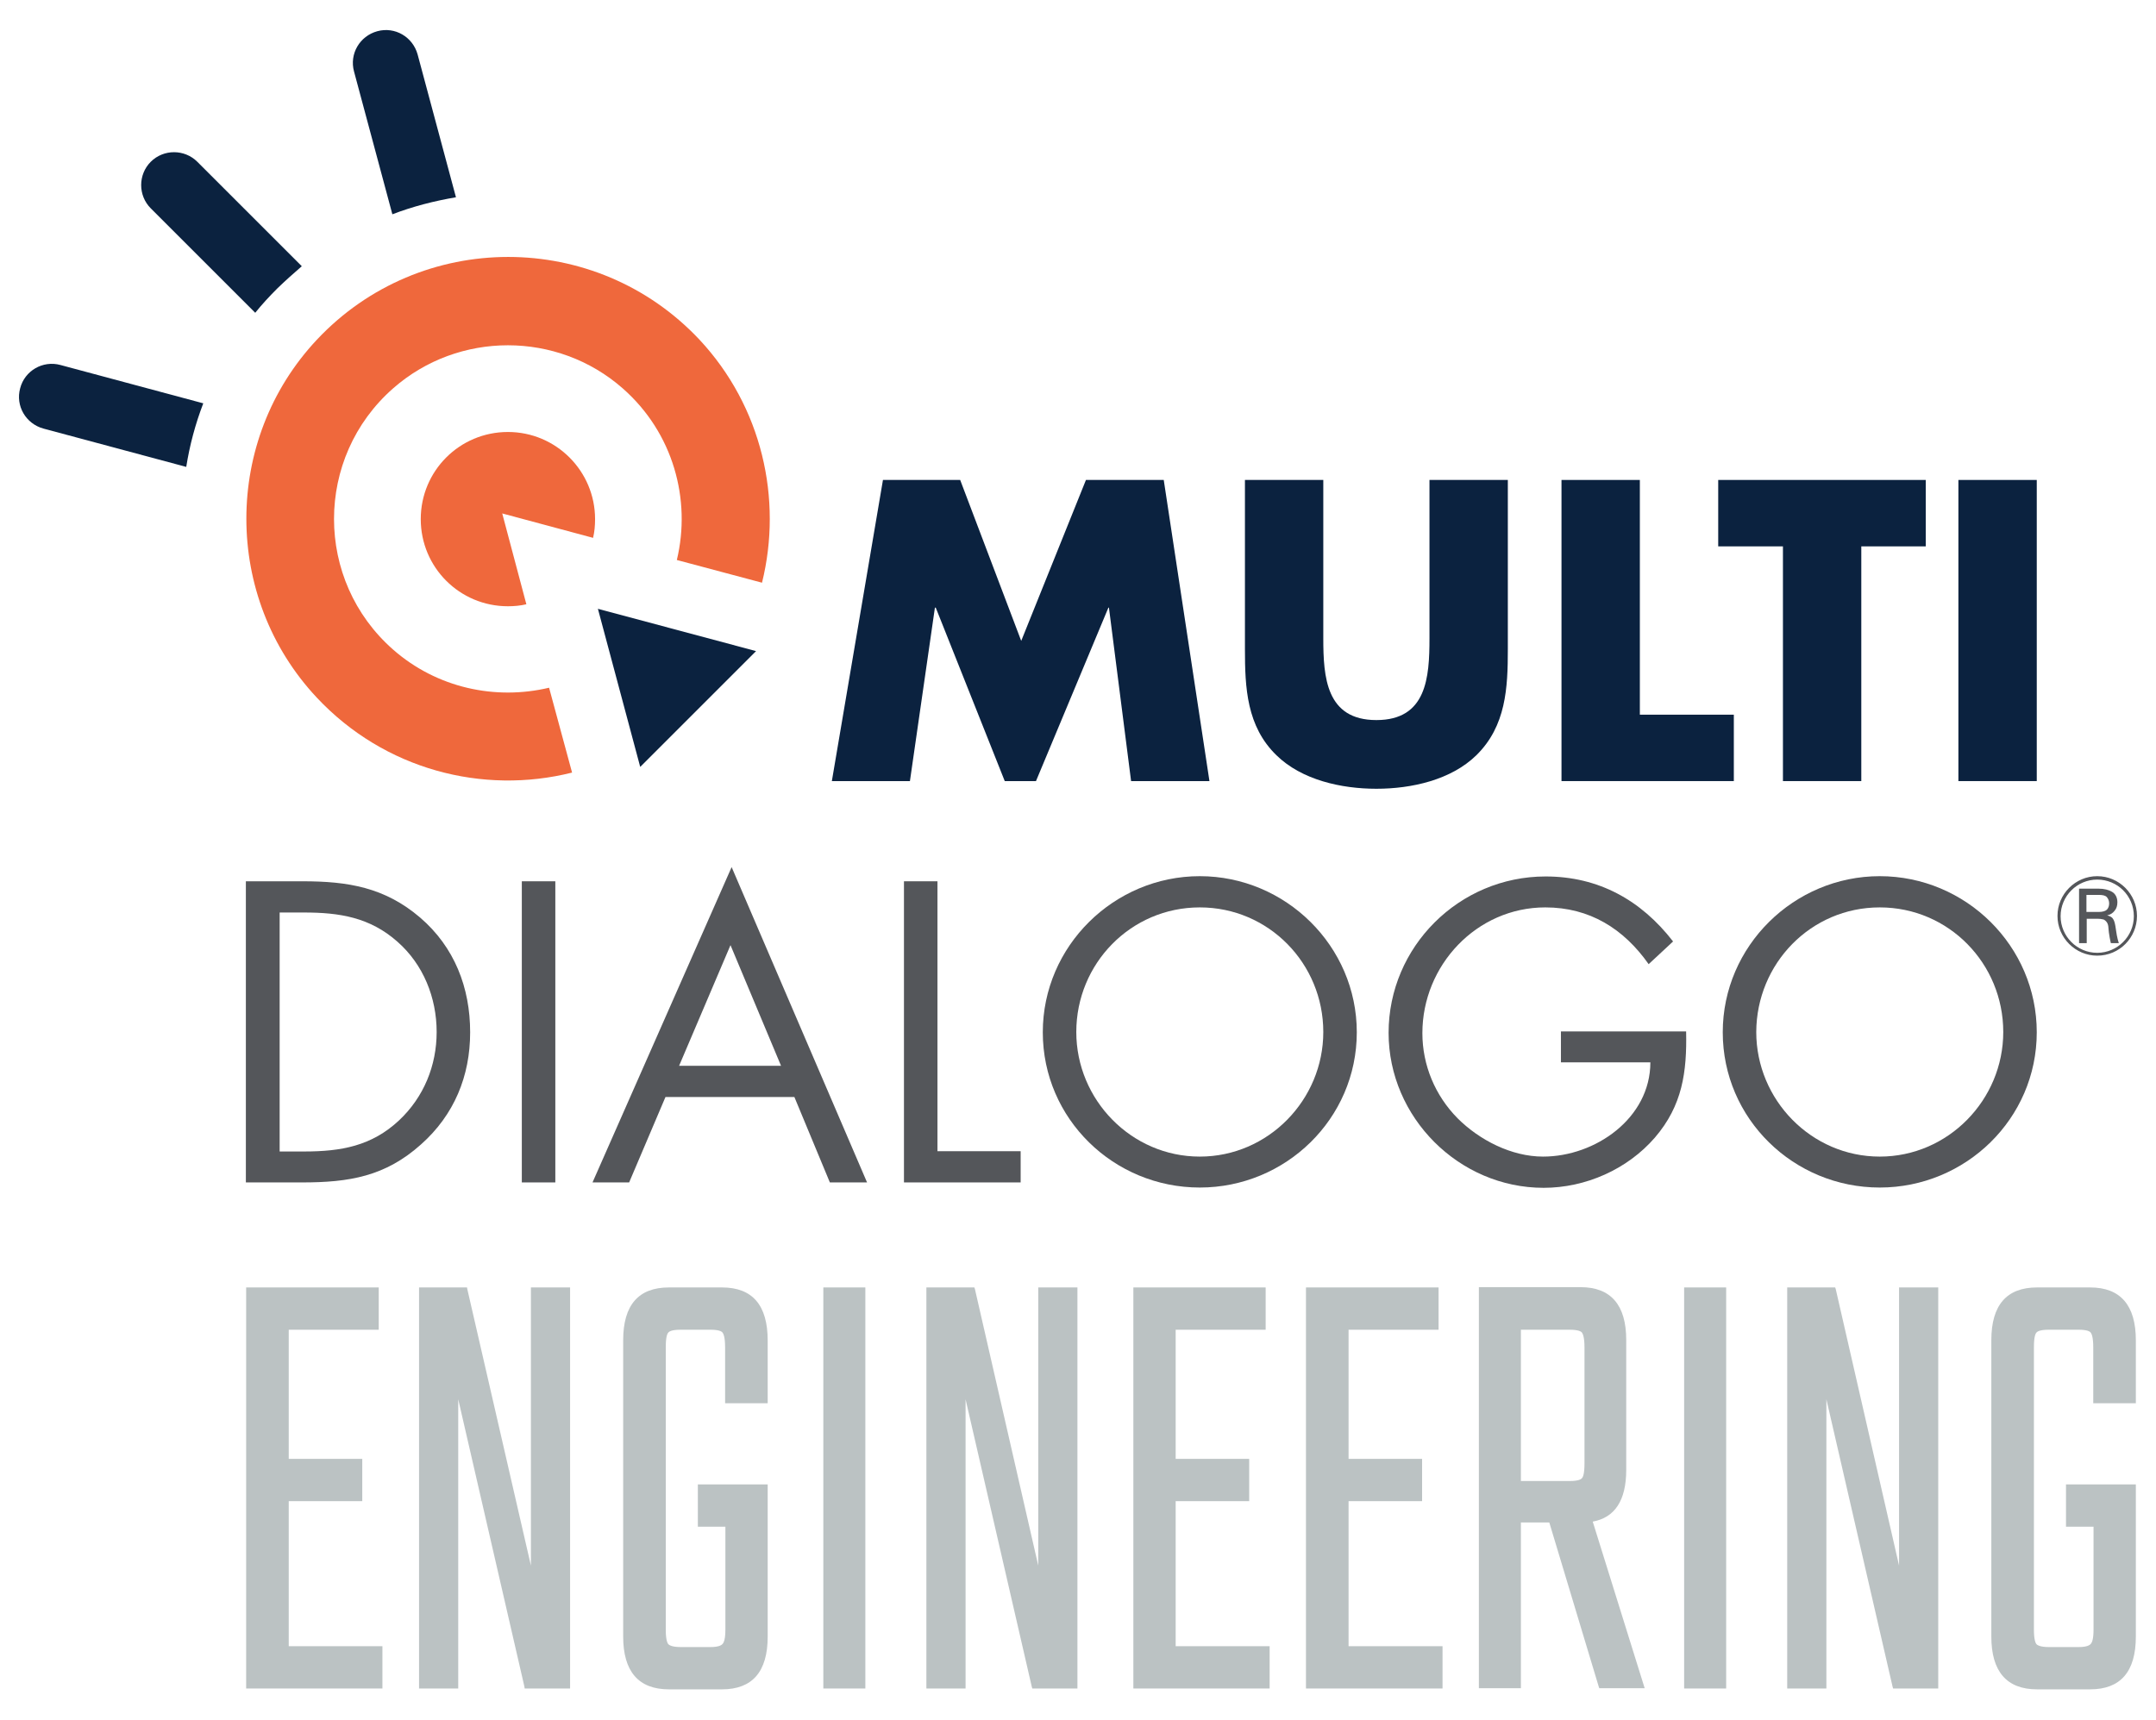
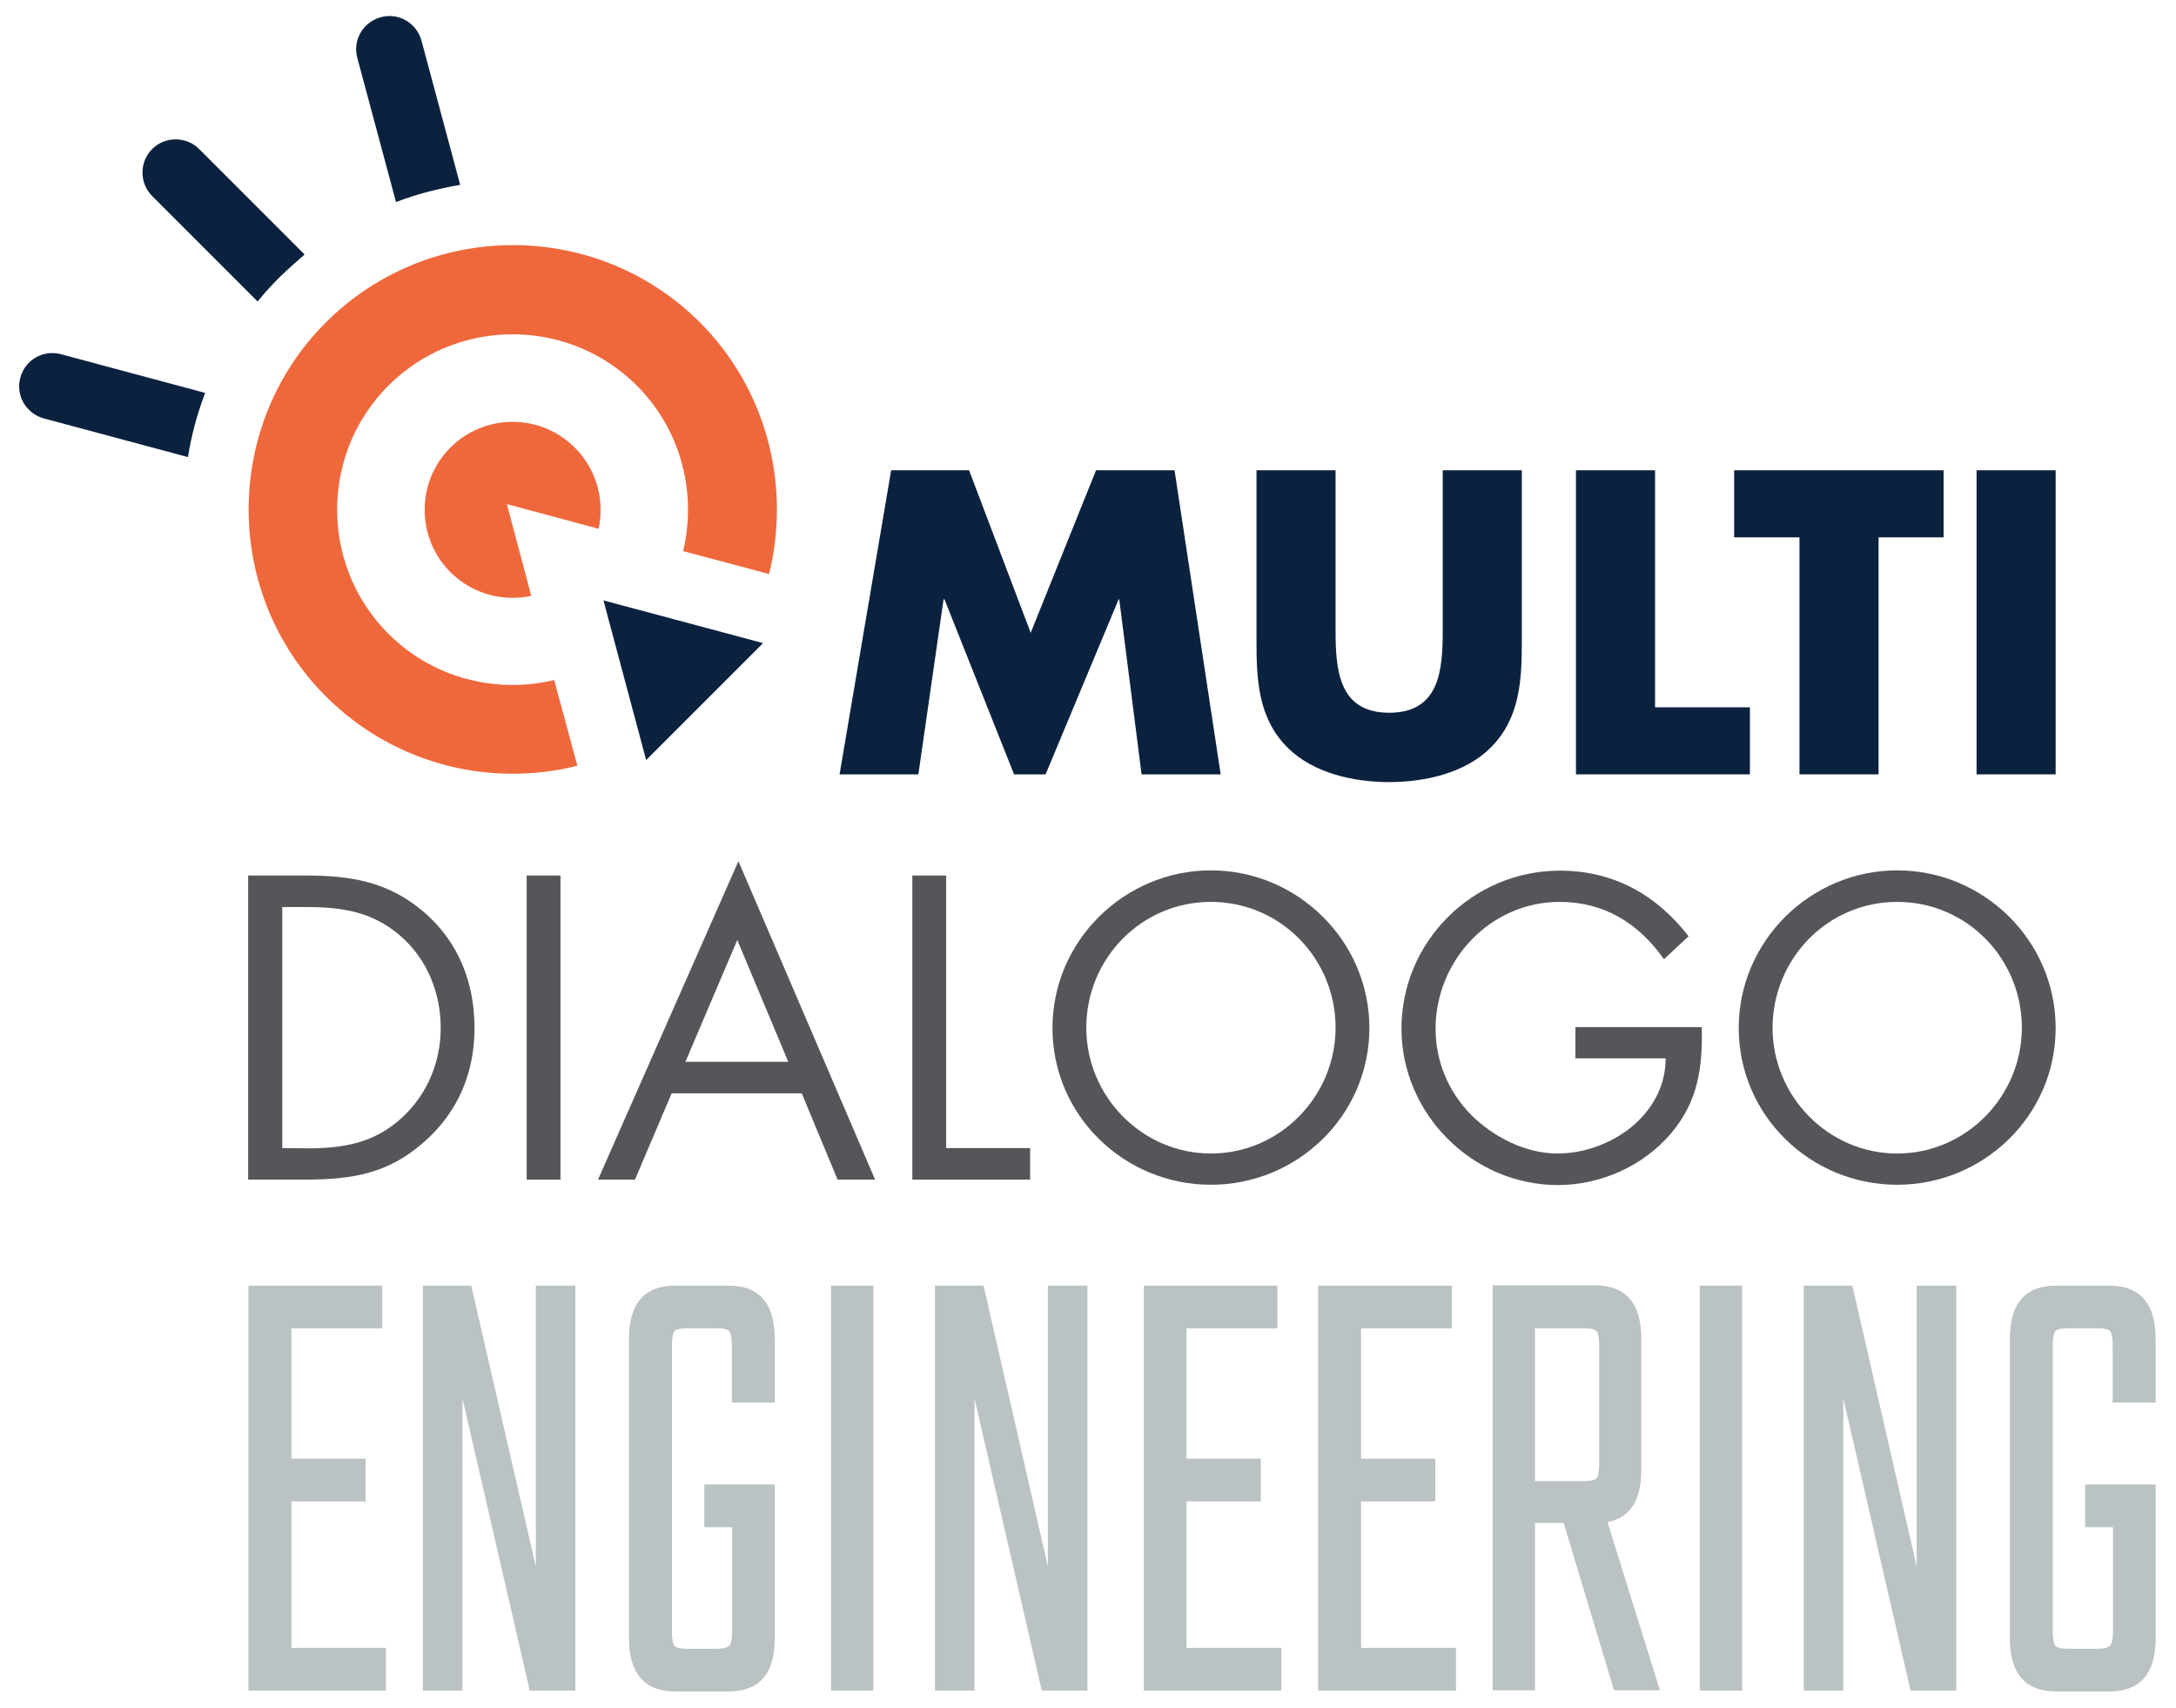
- <svg xmlns="http://www.w3.org/2000/svg" version="1.1" id="Livello_1" x="0px" y="0px" viewBox="0 0 759.4 605.7" style="enable-background:new 0 0 759.4 605.7;" xml:space="preserve">
+ <svg xmlns="http://www.w3.org/2000/svg" version="1.1" id="Livello_1" x="0px" y="0px" viewBox="0 0 759.4 595.7" style="enable-background:new 0 0 759.4 595.7;" xml:space="preserve">
  <style type="text/css">
	.st0{fill-rule:evenodd;clip-rule:evenodd;fill:#54565A;}
- 	.st1{fill:#54565A;}
- 	.st2{fill:#EF683C;}
- 	.st3{fill-rule:evenodd;clip-rule:evenodd;fill:#0B223F;}
- 	.st4{fill:#0B223F;}
- 	.st5{fill:#BBC2C3;}
+ 	.st1{fill:#EF683C;}
+ 	.st2{fill-rule:evenodd;clip-rule:evenodd;fill:#0B223F;}
+ 	.st3{fill:#0B223F;}
+ 	.st4{fill:#BBC2C3;}
</style>
  <g>
-     <path class="st0" d="M86.7,416.6h19.7c16.6,0,29.3-2.1,41.9-13.4c11.7-10.4,17.3-24.1,17.3-39.5c0-15.7-5.5-30-17.6-40.4   c-12.5-10.7-25.5-12.8-41.4-12.8h-20V416.6z M98.5,405.6v-84.1h8.6c12.5,0,23.2,1.7,32.9,10.3c9.1,8,13.8,19.7,13.8,31.8   c0,11.8-4.5,22.9-13.2,31.1c-9.7,9.1-20.5,11-33.5,11H98.5z" />
-     <rect x="183.8" y="310.5" class="st0" width="11.8" height="106.1" />
-     <path class="st0" d="M279.8,386.5l12.5,30.1h13.1l-47.7-111.1l-49,111.1h12.9l12.8-30.1H279.8z M275.1,375.5h-35.9l18.1-42.5   L275.1,375.5z" />
-     <polygon class="st0" points="330.2,310.5 318.4,310.5 318.4,416.6 359.5,416.6 359.5,405.6 330.2,405.6  " />
-     <path class="st0" d="M422.6,308.7c-30.2,0-55.3,24.6-55.3,55c0,30.5,25,54.7,55.3,54.7c30.2,0,55.3-24.2,55.3-54.7   C477.9,333.3,452.8,308.7,422.6,308.7 M422.6,319.7c24.3,0,43.5,19.8,43.5,43.9c0,23.9-19.4,43.9-43.5,43.9   c-24.1,0-43.5-20-43.5-43.9C379.1,339.5,398.3,319.7,422.6,319.7" />
-     <path class="st0" d="M549.8,363.3v11h31.5c0,19.7-19.4,33.2-37.8,33.2c-11.1,0-22.4-5.8-30.1-13.5c-7.9-8-12.4-18.7-12.4-30   c0-23.9,19.1-44.3,43.3-44.3c15.6,0,27.6,7.5,36.4,20l8.6-8c-11.3-14.6-26.3-22.9-44.9-22.9c-30.5,0-55.3,24.8-55.3,55.1   c0,29.8,24.8,54.6,54.6,54.6c14.8,0,29.5-6.5,39.2-17.7c9.7-11.3,11.3-23.1,11-37.4H549.8z" />
-     <path class="st0" d="M662.1,308.7c-30.2,0-55.3,24.6-55.3,55c0,30.5,25,54.7,55.3,54.7c30.2,0,55.3-24.2,55.3-54.7   C717.4,333.3,692.4,308.7,662.1,308.7 M662.1,319.7c24.3,0,43.5,19.8,43.5,43.9c0,23.9-19.4,43.9-43.5,43.9   c-24.1,0-43.5-20-43.5-43.9C618.7,339.5,637.8,319.7,662.1,319.7" />
-     <path class="st0" d="M735,323.6v8.7h-2.7v-19.2h6.9c1.9,0,3.5,0.4,4.7,1.1c1.2,0.7,1.9,2,1.9,3.7c0,1.2-0.3,2.2-1,3   c-0.6,0.8-1.5,1.4-2.6,1.6c1.1,0.3,1.8,0.7,2.1,1.3c0.4,0.6,0.6,1.4,0.8,2.5c0.2,1.1,0.3,2.2,0.5,3.2c0.2,1,0.4,1.9,0.7,2.8h-2.8   c-0.1-0.6-0.3-1.2-0.4-1.9c-0.1-0.7-0.2-1.4-0.3-1.9c-0.1-0.6-0.1-1.3-0.2-2.1c-0.1-0.8-0.4-1.4-0.8-1.8c-0.4-0.4-0.8-0.7-1.2-0.7   c-0.4-0.1-1-0.2-1.7-0.2H735z M734.9,321.3h4.4c1.3,0,2.3-0.3,2.8-0.8c0.5-0.5,0.8-1.3,0.8-2.2s-0.3-1.6-0.8-2.2   c-0.5-0.6-1.5-0.8-2.8-0.8h-4.4V321.3z" />
-     <path class="st1" d="M738.7,336.7c-7.7,0-14-6.3-14-14c0-7.7,6.3-14,14-14c7.7,0,14,6.3,14,14C752.7,330.4,746.5,336.7,738.7,336.7   z M738.7,309.9c-7.1,0-12.9,5.8-12.9,12.9c0,7.1,5.8,12.9,12.9,12.9c7.1,0,12.9-5.8,12.9-12.9C751.6,315.6,745.8,309.9,738.7,309.9   z" />
-     <path class="st2" d="M176.9,180.9l32,8.6c0.5-2.1,0.7-4.3,0.7-6.6c0-16.9-13.7-30.7-30.7-30.7s-30.7,13.7-30.7,30.7   s13.7,30.7,30.7,30.7c2.2,0,4.4-0.2,6.5-0.7L176.9,180.9z" />
-     <path class="st2" d="M193.4,242.3c-18.9,4.5-39.5,0.1-54.9-13.4c-27.8-24.4-27.8-67.7,0-92.1c23-20.2,57.8-20.2,80.8,0   c17.9,15.7,24.2,39.3,19.1,60.5l30,8c7.3-29.5,0-62-22-85.6c-36.5-38.9-98.3-38.9-134.8,0c-33.1,35.3-33.1,90.8,0,126.1   c23.8,25.4,58.5,34.3,89.9,26.4L193.4,242.3z" />
-     <polygon class="st3" points="210.6,214.5 266.3,229.4 225.5,270.2  " />
+     <path class="st0" d="M86.7,411.6h19.7c16.6,0,29.3-2.1,41.9-13.4c11.7-10.4,17.3-24.1,17.3-39.5c0-15.7-5.5-30-17.6-40.4   c-12.5-10.7-25.5-12.8-41.4-12.8h-20v106.1H86.7z M98.5,400.6v-84.1h8.6c12.5,0,23.2,1.7,32.9,10.3c9.1,8,13.8,19.7,13.8,31.8   c0,11.8-4.5,22.9-13.2,31.1c-9.7,9.1-20.5,11-33.5,11L98.5,400.6L98.5,400.6z" />
+     <rect x="183.8" y="305.5" class="st0" width="11.8" height="106.1" />
+     <path class="st0" d="M279.8,381.5l12.5,30.1h13.1l-47.7-111.1l-49,111.1h12.9l12.8-30.1H279.8z M275.1,370.5h-35.9l18.1-42.5   L275.1,370.5z" />
+     <polygon class="st0" points="330.2,305.5 318.4,305.5 318.4,411.6 359.5,411.6 359.5,400.6 330.2,400.6  " />
+     <path class="st0" d="M422.6,303.7c-30.2,0-55.3,24.6-55.3,55c0,30.5,25,54.7,55.3,54.7c30.2,0,55.3-24.2,55.3-54.7   C477.9,328.3,452.8,303.7,422.6,303.7 M422.6,314.7c24.3,0,43.5,19.8,43.5,43.9c0,23.9-19.4,43.9-43.5,43.9s-43.5-20-43.5-43.9   C379.1,334.5,398.3,314.7,422.6,314.7" />
+     <path class="st0" d="M549.8,358.3v11h31.5c0,19.7-19.4,33.2-37.8,33.2c-11.1,0-22.4-5.8-30.1-13.5c-7.9-8-12.4-18.7-12.4-30   c0-23.9,19.1-44.3,43.3-44.3c15.6,0,27.6,7.5,36.4,20l8.6-8c-11.3-14.6-26.3-22.9-44.9-22.9c-30.5,0-55.3,24.8-55.3,55.1   c0,29.8,24.8,54.6,54.6,54.6c14.8,0,29.5-6.5,39.2-17.7c9.7-11.3,11.3-23.1,11-37.4h-44.1V358.3z" />
+     <path class="st0" d="M662.1,303.7c-30.2,0-55.3,24.6-55.3,55c0,30.5,25,54.7,55.3,54.7c30.2,0,55.3-24.2,55.3-54.7   C717.4,328.3,692.4,303.7,662.1,303.7 M662.1,314.7c24.3,0,43.5,19.8,43.5,43.9c0,23.9-19.4,43.9-43.5,43.9s-43.5-20-43.5-43.9   C618.7,334.5,637.8,314.7,662.1,314.7" />
+     <path class="st1" d="M176.9,175.9l32,8.6c0.5-2.1,0.7-4.3,0.7-6.6c0-16.9-13.7-30.7-30.7-30.7s-30.7,13.7-30.7,30.7   s13.7,30.7,30.7,30.7c2.2,0,4.4-0.2,6.5-0.7L176.9,175.9z" />
+     <path class="st1" d="M193.4,237.3c-18.9,4.5-39.5,0.1-54.9-13.4c-27.8-24.4-27.8-67.7,0-92.1c23-20.2,57.8-20.2,80.8,0   c17.9,15.7,24.2,39.3,19.1,60.5l30,8c7.3-29.5,0-62-22-85.6c-36.5-38.9-98.3-38.9-134.8,0c-33.1,35.3-33.1,90.8,0,126.1   c23.8,25.4,58.5,34.3,89.9,26.4L193.4,237.3z" />
+     <polygon class="st2" points="210.6,209.5 266.3,224.4 225.5,265.2  " />
    <g>
-       <path class="st4" d="M106.3,93.8L69.5,57c-4.5-4.5-11.9-4.5-16.4,0l0,0c-4.5,4.5-4.5,11.9,0,16.4l36.8,36.8c2.4-3,5-5.8,7.8-8.6    C100.5,98.9,103.4,96.3,106.3,93.8z" />
-       <path class="st4" d="M7.1,136.8L7.1,136.8c-1.7,6.2,2,12.5,8.2,14.2l50.3,13.5c1.2-7.6,3.2-15.1,6-22.4l-50.3-13.5    C15.1,126.9,8.7,130.6,7.1,136.8z" />
-       <path class="st4" d="M132.9,11L132.9,11c-6.2,1.7-9.9,8-8.2,14.2l13.5,50.3c7.3-2.8,14.8-4.7,22.4-6l-13.5-50.3    C145.4,13,139.1,9.3,132.9,11z" />
+       <path class="st3" d="M106.3,88.8L69.5,52c-4.5-4.5-11.9-4.5-16.4,0l0,0c-4.5,4.5-4.5,11.9,0,16.4l36.8,36.8c2.4-3,5-5.8,7.8-8.6    C100.5,93.9,103.4,91.3,106.3,88.8z" />
+       <path class="st3" d="M7.1,131.8L7.1,131.8c-1.7,6.2,2,12.5,8.2,14.2l50.3,13.5c1.2-7.6,3.2-15.1,6-22.4l-50.3-13.5    C15.1,121.9,8.7,125.6,7.1,131.8z" />
+       <path class="st3" d="M132.9,6L132.9,6c-6.2,1.7-9.9,8-8.2,14.2l13.5,50.3c7.3-2.8,14.8-4.7,22.4-6l-13.5-50.3    C145.4,8,139.1,4.3,132.9,6z" />
    </g>
-     <path class="st3" d="M503.5,169.1v55.8c0,13.8-1,28.8-18.7,28.8c-17.7,0-18.7-15.1-18.7-28.8v-55.8h-27.6v59.6   c0,13.6,0.6,27.2,11.1,37.4c8.9,8.7,22.8,11.8,35.2,11.8c12.4,0,26.3-3.1,35.2-11.8c10.5-10.3,11.1-23.8,11.1-37.4v-59.6H503.5z" />
-     <polygon class="st3" points="577.6,169.1 550,169.1 550,275.2 610.7,275.2 610.7,251.8 577.6,251.8  " />
-     <polygon class="st3" points="655.6,192.5 678.3,192.5 678.3,169.1 605.2,169.1 605.2,192.5 628,192.5 628,275.2 655.6,275.2  " />
-     <rect x="689.8" y="169.1" class="st3" width="27.6" height="106.1" />
-     <polygon class="st3" points="293,275.2 320.5,275.2 329.3,214.1 329.6,214.1 353.9,275.2 364.9,275.2 390.4,214.1 390.6,214.1    398.4,275.2 426,275.2 409.9,169.1 382.5,169.1 359.7,225.8 338.2,169.1 311,169.1  " />
+     <path class="st2" d="M503.5,164.1v55.8c0,13.8-1,28.8-18.7,28.8s-18.7-15.1-18.7-28.8v-55.8h-27.6v59.6c0,13.6,0.6,27.2,11.1,37.4   c8.9,8.7,22.8,11.8,35.2,11.8c12.4,0,26.3-3.1,35.2-11.8c10.5-10.3,11.1-23.8,11.1-37.4v-59.6H503.5z" />
+     <polygon class="st2" points="577.6,164.1 550,164.1 550,270.2 610.7,270.2 610.7,246.8 577.6,246.8  " />
+     <polygon class="st2" points="655.6,187.5 678.3,187.5 678.3,164.1 605.2,164.1 605.2,187.5 628,187.5 628,270.2 655.6,270.2  " />
+     <rect x="689.8" y="164.1" class="st2" width="27.6" height="106.1" />
+     <polygon class="st2" points="293,270.2 320.5,270.2 329.3,209.1 329.6,209.1 353.9,270.2 364.9,270.2 390.4,209.1 390.6,209.1    398.4,270.2 426,270.2 409.9,164.1 382.5,164.1 359.7,220.8 338.2,164.1 311,164.1  " />
    <g>
-       <polygon class="st5" points="101.7,528.9 127.6,528.9 127.6,514 101.7,514 101.7,468.5 133.4,468.5 133.4,453.6 86.7,453.6     86.7,594.9 134.7,594.9 134.7,580 101.7,580   " />
-       <polygon class="st5" points="187,551.6 164.6,454.2 164.5,453.6 147.6,453.6 147.6,594.9 161.4,594.9 161.4,493 184.7,594.2     184.8,594.9 200.8,594.9 200.8,453.6 187,453.6   " />
-       <path class="st5" d="M254.3,453.6h-18.7c-10.7,0-16.1,6.2-16.1,18.6v104.4c0,12.3,5.4,18.6,16.1,18.6h18.7    c10.7,0,16.1-6.2,16.1-18.6V523h-24.6v14.9h9.7v36.2c0,3.3-0.5,4.6-1,5.1c-0.4,0.5-1.5,1.1-4.2,1.1h-10.6c-3,0-4-0.7-4.3-1    c-0.4-0.5-0.9-1.8-0.9-5.1v-99.5c0-3.6,0.5-4.8,0.9-5.2c0.3-0.4,1.3-1,4.3-1h10.6c2.7,0,3.8,0.5,4.2,1c0.3,0.4,0.9,1.5,0.9,5.2    v19.7h15v-22.1C270.4,459.8,265,453.6,254.3,453.6z" />
-       <rect x="290" y="453.6" class="st5" width="14.8" height="141.3" />
-       <polygon class="st5" points="365.7,551.6 343.4,454.2 343.2,453.6 326.3,453.6 326.3,594.9 340.1,594.9 340.1,493 363.4,594.2     363.6,594.9 379.5,594.9 379.5,453.6 365.7,453.6   " />
-       <polygon class="st5" points="414.1,528.9 440,528.9 440,514 414.1,514 414.1,468.5 445.8,468.5 445.8,453.6 399.2,453.6     399.2,594.9 447.2,594.9 447.2,580 414.1,580   " />
-       <polygon class="st5" points="475,528.9 500.9,528.9 500.9,514 475,514 475,468.5 506.7,468.5 506.7,453.6 460,453.6 460,594.9     508.1,594.9 508.1,580 475,580   " />
-       <path class="st5" d="M572.8,517.9v-45.8c0-12.3-5.4-18.6-16.1-18.6h-35.8v141.3h14.8v-58.4h10l17.4,57.8l0.2,0.6h16L561,536.1    C568.8,534.7,572.8,528.6,572.8,517.9z M535.7,468.5h17.2c3,0,4,0.6,4.3,1c0.3,0.4,0.9,1.6,0.9,5.2v40.9c0,3.6-0.5,4.8-0.9,5.2    c-0.3,0.4-1.3,1-4.3,1h-17.2V468.5z" />
-       <rect x="593.2" y="453.6" class="st5" width="14.8" height="141.3" />
-       <polygon class="st5" points="668.9,551.6 646.6,454.2 646.4,453.6 629.5,453.6 629.5,594.9 643.3,594.9 643.3,493 666.6,594.2     666.8,594.9 682.7,594.9 682.7,453.6 668.9,453.6   " />
-       <path class="st5" d="M752.3,494.3v-22.1c0-12.3-5.4-18.6-16.1-18.6h-18.7c-10.7,0-16.1,6.2-16.1,18.6v104.4    c0,12.3,5.4,18.6,16.1,18.6h18.7c10.7,0,16.1-6.2,16.1-18.6V523h-24.6v14.9h9.7v36.2c0,3.3-0.5,4.6-1,5.1    c-0.4,0.5-1.5,1.1-4.2,1.1h-10.6c-3,0-4-0.7-4.3-1c-0.4-0.5-0.9-1.8-0.9-5.1v-99.5c0-3.6,0.5-4.8,0.9-5.2c0.3-0.4,1.3-1,4.3-1    h10.6c2.7,0,3.8,0.5,4.2,1c0.3,0.4,0.9,1.5,0.9,5.2v19.7H752.3z" />
+       <polygon class="st4" points="101.7,523.9 127.6,523.9 127.6,509 101.7,509 101.7,463.5 133.4,463.5 133.4,448.6 86.7,448.6     86.7,589.9 134.7,589.9 134.7,575 101.7,575   " />
+       <polygon class="st4" points="187,546.6 164.6,449.2 164.5,448.6 147.6,448.6 147.6,589.9 161.4,589.9 161.4,488 184.7,589.2     184.8,589.9 200.8,589.9 200.8,448.6 187,448.6   " />
+       <path class="st4" d="M254.3,448.6h-18.7c-10.7,0-16.1,6.2-16.1,18.6v104.4c0,12.3,5.4,18.6,16.1,18.6h18.7    c10.7,0,16.1-6.2,16.1-18.6V518h-24.6v14.9h9.7v36.2c0,3.3-0.5,4.6-1,5.1c-0.4,0.5-1.5,1.1-4.2,1.1h-10.6c-3,0-4-0.7-4.3-1    c-0.4-0.5-0.9-1.8-0.9-5.1v-99.5c0-3.6,0.5-4.8,0.9-5.2c0.3-0.4,1.3-1,4.3-1h10.6c2.7,0,3.8,0.5,4.2,1c0.3,0.4,0.9,1.5,0.9,5.2    v19.7h15v-22.1C270.4,454.8,265,448.6,254.3,448.6z" />
+       <rect x="290" y="448.6" class="st4" width="14.8" height="141.3" />
+       <polygon class="st4" points="365.7,546.6 343.4,449.2 343.2,448.6 326.3,448.6 326.3,589.9 340.1,589.9 340.1,488 363.4,589.2     363.6,589.9 379.5,589.9 379.5,448.6 365.7,448.6   " />
+       <polygon class="st4" points="414.1,523.9 440,523.9 440,509 414.1,509 414.1,463.5 445.8,463.5 445.8,448.6 399.2,448.6     399.2,589.9 447.2,589.9 447.2,575 414.1,575   " />
+       <polygon class="st4" points="475,523.9 500.9,523.9 500.9,509 475,509 475,463.5 506.7,463.5 506.7,448.6 460,448.6 460,589.9     508.1,589.9 508.1,575 475,575   " />
+       <path class="st4" d="M572.8,512.9v-45.8c0-12.3-5.4-18.6-16.1-18.6h-35.8v141.3h14.8v-58.4h10l17.4,57.8l0.2,0.6h16L561,531.1    C568.8,529.7,572.8,523.6,572.8,512.9z M535.7,463.5h17.2c3,0,4,0.6,4.3,1s0.9,1.6,0.9,5.2v40.9c0,3.6-0.5,4.8-0.9,5.2    c-0.3,0.4-1.3,1-4.3,1h-17.2V463.5z" />
+       <rect x="593.2" y="448.6" class="st4" width="14.8" height="141.3" />
+       <polygon class="st4" points="668.9,546.6 646.6,449.2 646.4,448.6 629.5,448.6 629.5,589.9 643.3,589.9 643.3,488 666.6,589.2     666.8,589.9 682.7,589.9 682.7,448.6 668.9,448.6   " />
+       <path class="st4" d="M752.3,489.3v-22.1c0-12.3-5.4-18.6-16.1-18.6h-18.7c-10.7,0-16.1,6.2-16.1,18.6v104.4    c0,12.3,5.4,18.6,16.1,18.6h18.7c10.7,0,16.1-6.2,16.1-18.6V518h-24.6v14.9h9.7v36.2c0,3.3-0.5,4.6-1,5.1    c-0.4,0.5-1.5,1.1-4.2,1.1h-10.6c-3,0-4-0.7-4.3-1c-0.4-0.5-0.9-1.8-0.9-5.1v-99.5c0-3.6,0.5-4.8,0.9-5.2c0.3-0.4,1.3-1,4.3-1    h10.6c2.7,0,3.8,0.5,4.2,1c0.3,0.4,0.9,1.5,0.9,5.2v19.7h15V489.3z" />
    </g>
  </g>
</svg>
